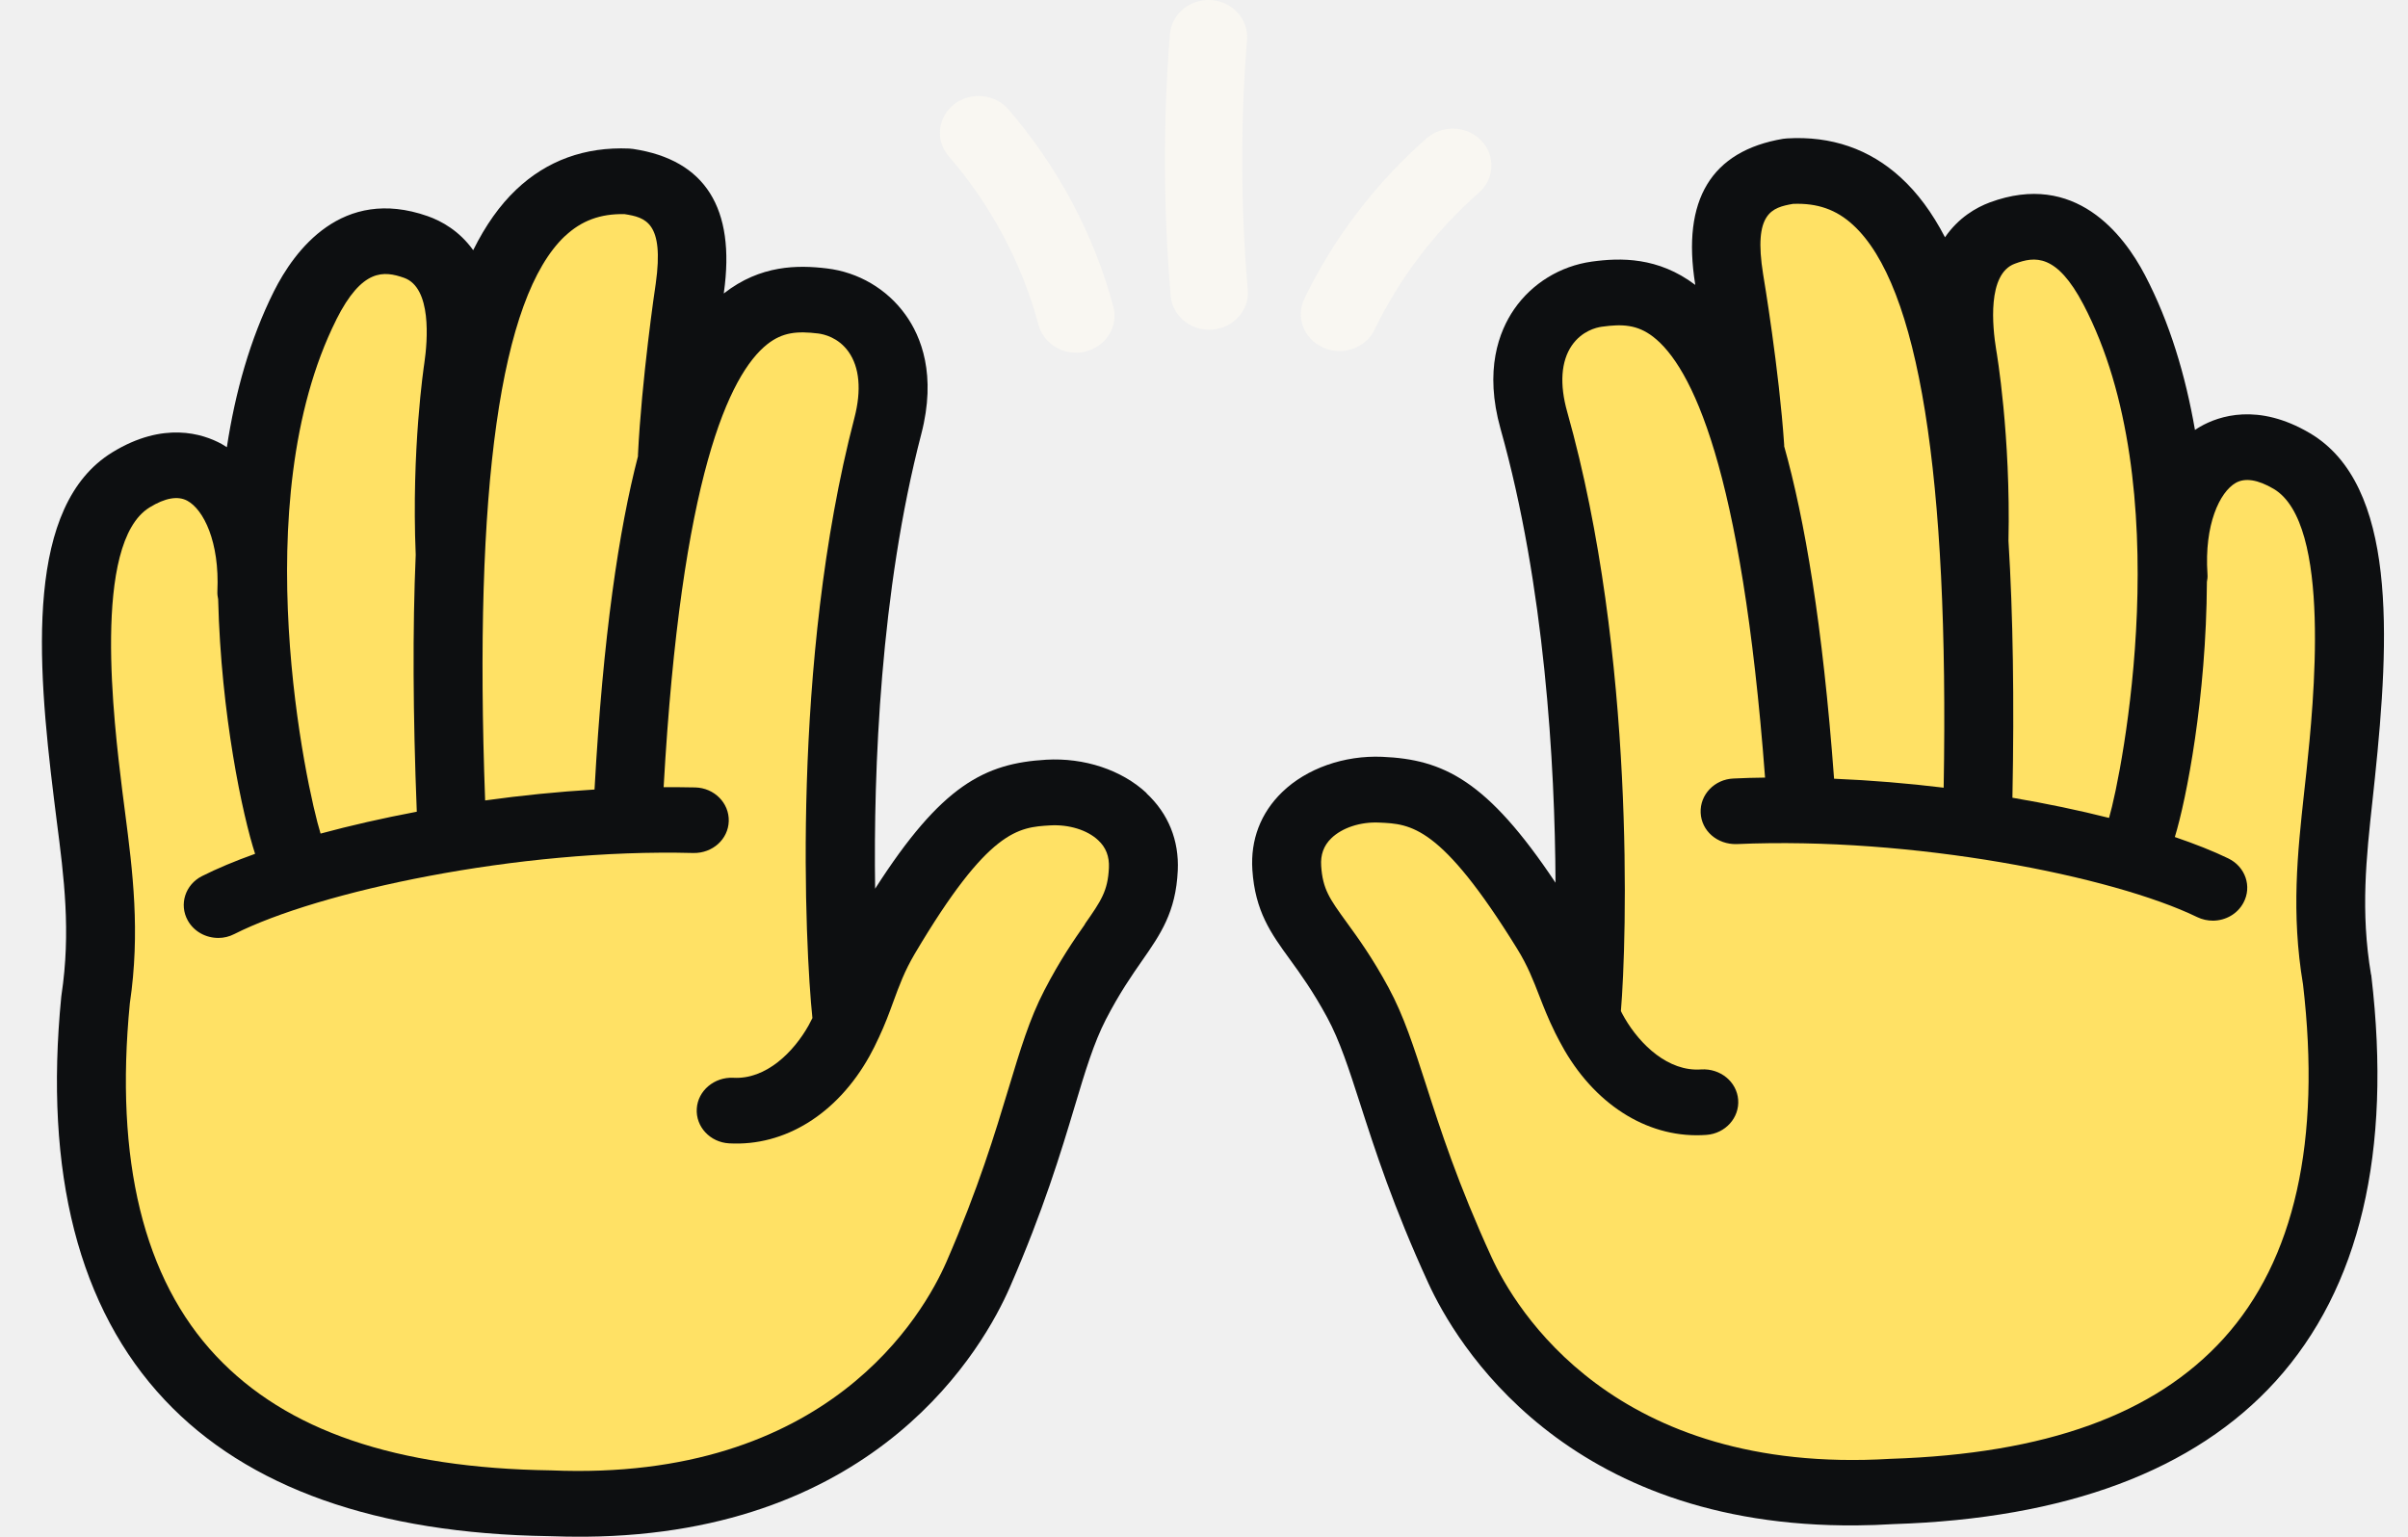
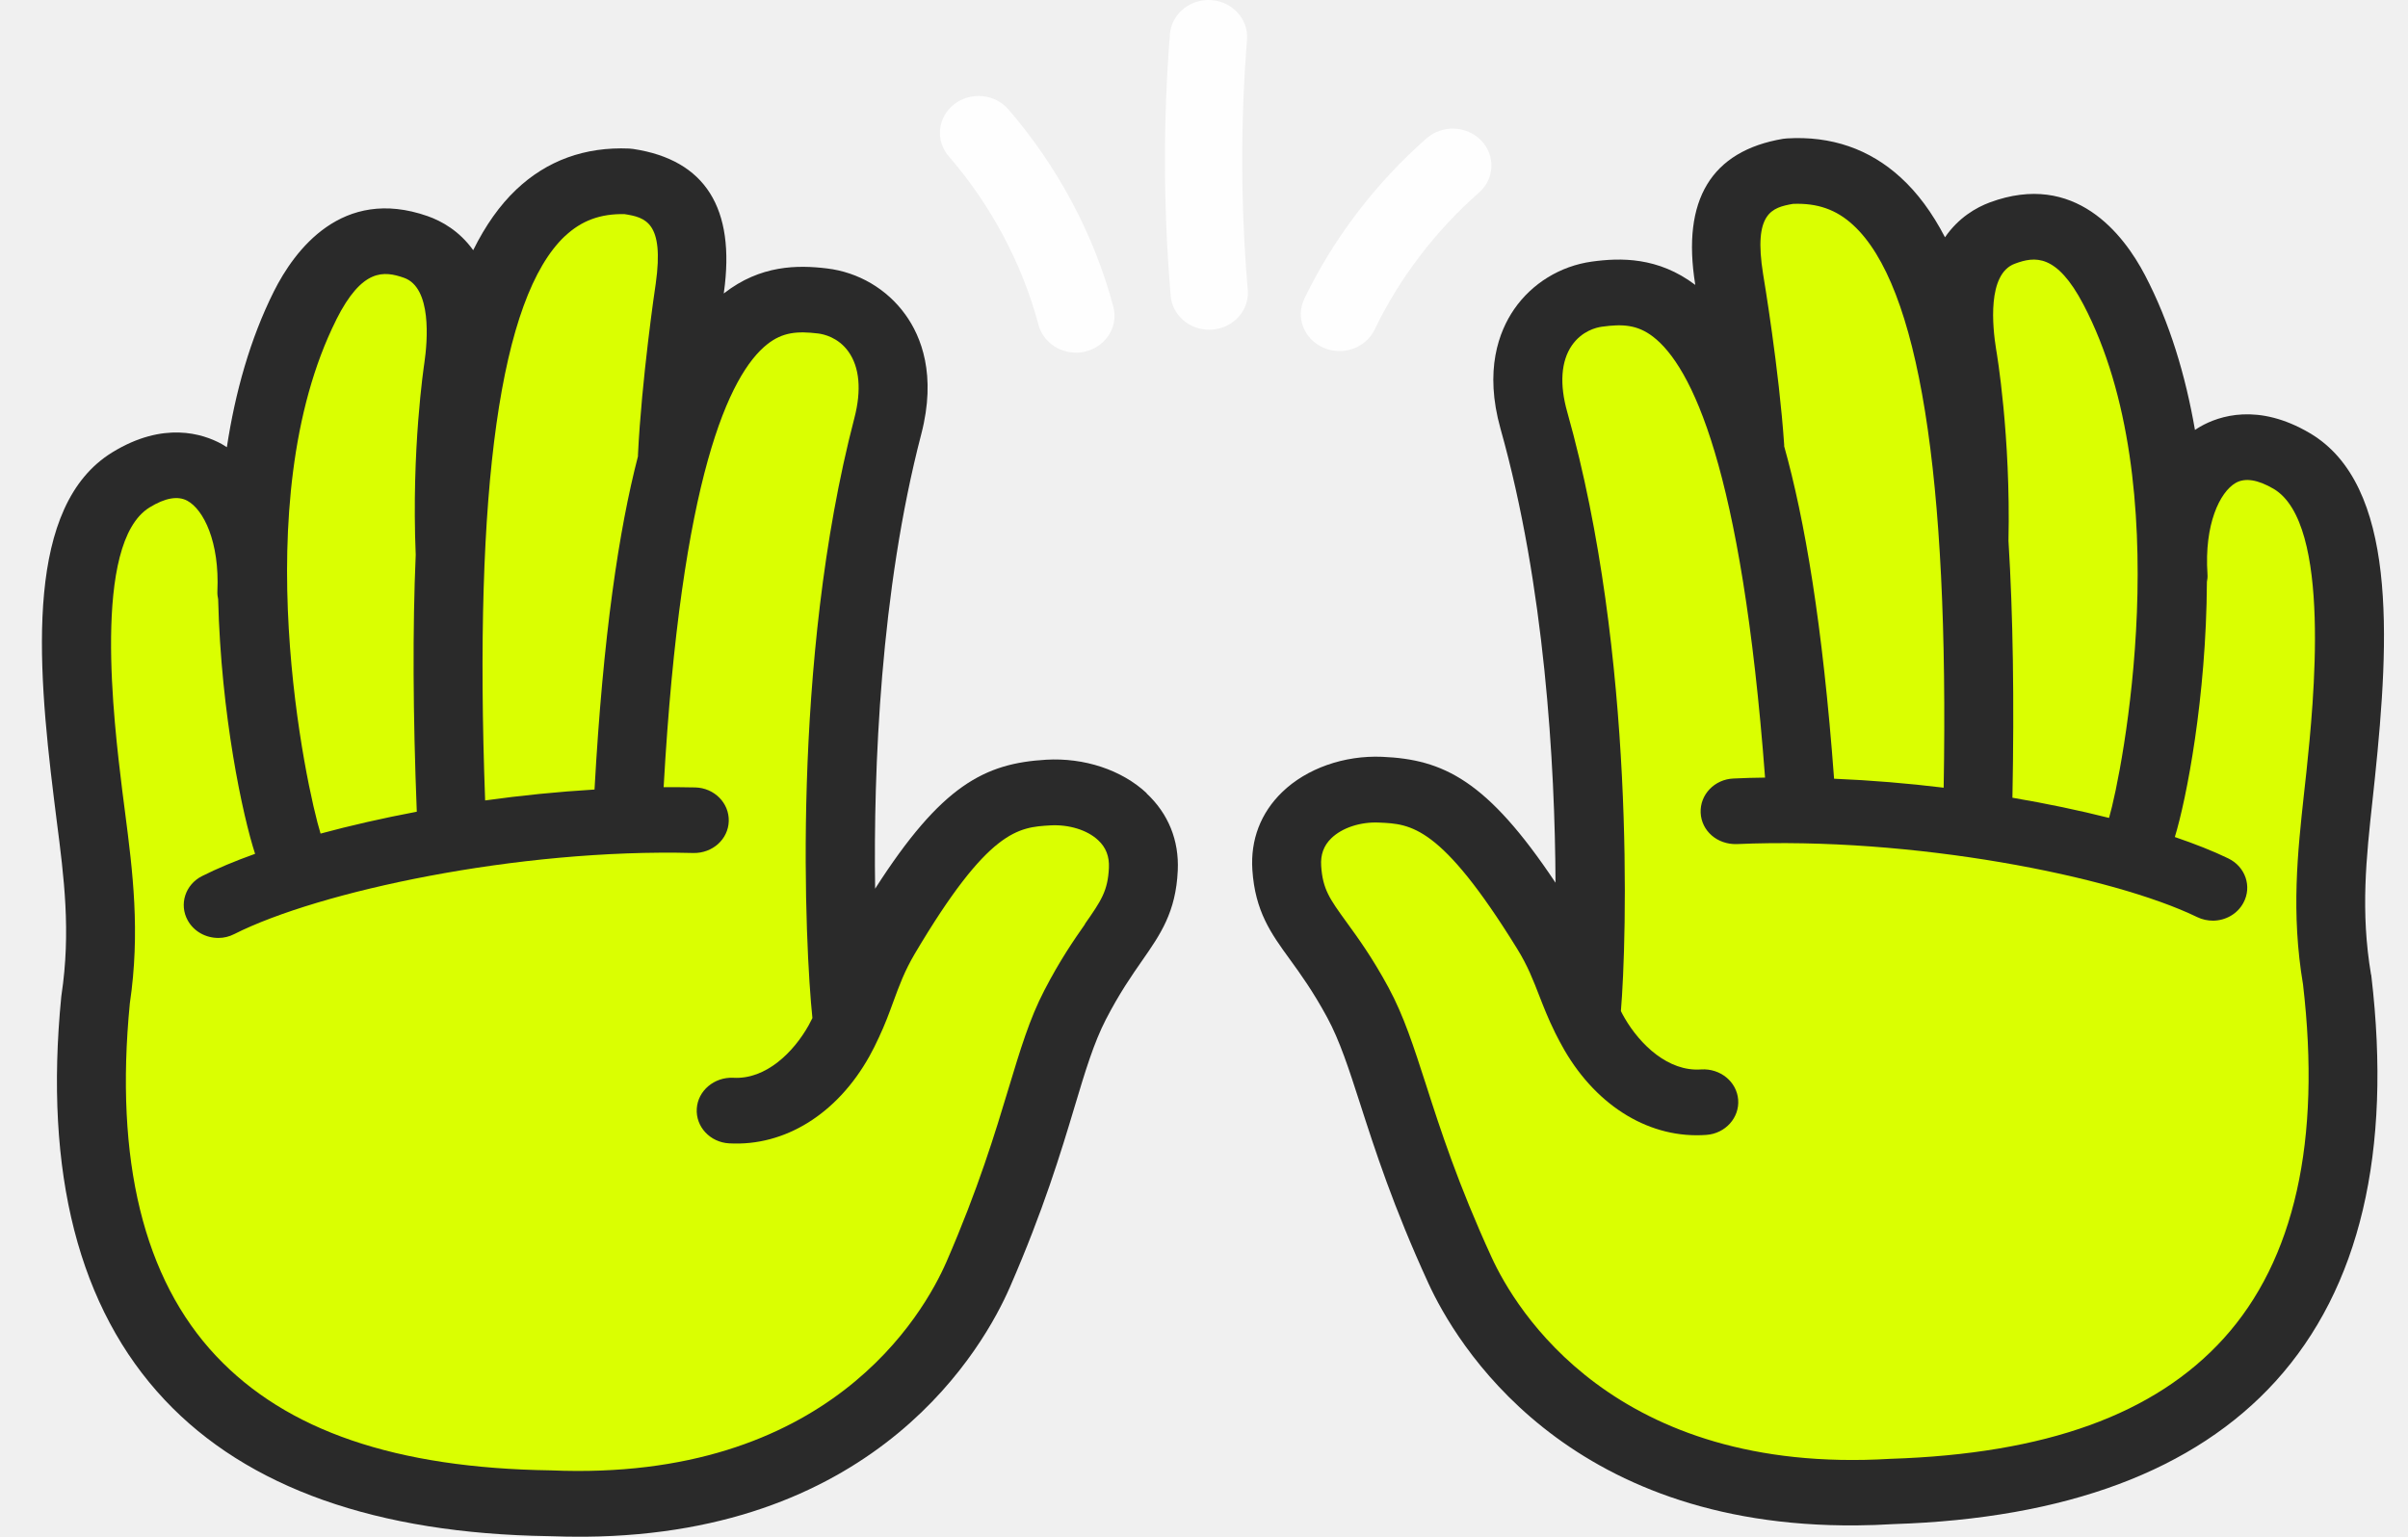
<svg xmlns="http://www.w3.org/2000/svg" width="47" height="30" viewBox="0 0 47 30" fill="none">
  <g clip-path="url(#clip0_10905_18559)">
-     <path d="M44.731 8.999C43.271 8.139 42.296 9.457 42.415 11.248L42.403 11.262C42.407 9.392 42.144 7.326 41.267 5.656C40.957 5.064 40.329 4.091 39.086 4.55C38.54 4.751 38.045 5.356 38.301 6.918C38.301 6.918 38.585 8.558 38.532 10.62V10.649C38.177 4.963 36.839 3.229 34.925 3.341C34.312 3.445 33.475 3.699 33.757 5.447C33.757 5.447 34.063 7.27 34.162 8.723L34.168 8.796H34.162C33.262 5.661 32.049 5.619 31.171 5.741C30.374 5.851 29.504 6.644 29.944 8.206C31.325 13.108 31.056 19.012 30.952 19.857C30.67 19.279 30.583 18.821 30.192 18.186C28.618 15.64 27.87 15.452 26.951 15.413C26.039 15.375 25.053 15.914 25.118 16.941C25.185 17.968 25.731 18.138 26.505 19.569C27.11 20.683 27.282 22.143 28.499 24.796C29.506 26.992 32.141 29.402 36.938 29.116C40.825 28.992 46.631 27.689 45.621 19.13C45.37 17.643 45.558 16.398 45.69 15.121C45.895 13.141 46.195 9.86 44.733 8.997L44.731 8.999Z" fill="#FFE165" />
-     <path d="M20.458 15.471C19.54 15.527 18.797 15.726 17.272 18.3C16.893 18.94 16.816 19.4 16.544 19.982C16.425 19.139 16.041 13.241 17.327 8.316C17.737 6.748 16.853 5.97 16.054 5.874C15.174 5.767 13.959 5.831 13.12 8.997H13.109L13.121 8.906C13.193 7.451 13.464 5.624 13.464 5.624C13.71 3.87 12.87 3.632 12.256 3.538C10.345 3.46 9.044 5.203 8.792 10.838H8.788C8.701 8.797 8.95 7.173 8.95 7.173C9.175 5.605 8.669 5.009 8.119 4.818C6.868 4.381 6.257 5.365 5.959 5.963C5.116 7.649 4.891 9.718 4.931 11.588L4.919 11.574C5.002 9.782 4.003 8.48 2.559 9.366C1.115 10.254 1.478 13.529 1.721 15.505C1.88 16.78 2.09 18.021 1.867 19.512C1.024 28.086 6.854 29.287 10.743 29.343C15.545 29.546 18.132 27.089 19.097 24.875C20.261 22.202 20.407 20.738 20.989 19.615C21.735 18.17 22.279 17.99 22.326 16.963C22.372 15.937 21.377 15.415 20.464 15.469L20.458 15.471Z" fill="#FFE165" />
-     <path d="M22.382 15.485C21.895 15.03 21.163 14.788 20.419 14.831C19.227 14.902 18.381 15.318 17.081 17.349C17.047 15.026 17.183 11.54 17.982 8.473C18.282 7.32 17.98 6.568 17.671 6.141C17.312 5.642 16.755 5.313 16.138 5.24C15.577 5.172 14.843 5.168 14.127 5.729C14.127 5.721 14.129 5.711 14.129 5.711C14.36 4.064 13.764 3.12 12.359 2.908L12.281 2.9C11.416 2.863 10.674 3.134 10.075 3.702C9.755 4.006 9.477 4.398 9.236 4.884C8.966 4.507 8.619 4.315 8.346 4.219C6.673 3.633 5.748 4.888 5.346 5.688C4.88 6.62 4.59 7.665 4.428 8.73C4.393 8.709 4.361 8.687 4.327 8.668C3.957 8.465 3.189 8.218 2.191 8.831C0.5 9.871 0.715 12.861 1.052 15.583C1.07 15.728 1.088 15.871 1.106 16.016C1.25 17.132 1.386 18.186 1.2 19.425L1.196 19.456C0.857 22.897 1.536 25.544 3.215 27.329C4.829 29.046 7.358 29.939 10.71 29.988C10.955 29.997 11.195 30.001 11.428 29.999C17.154 29.949 19.208 26.285 19.713 25.124C20.366 23.624 20.705 22.504 20.975 21.603C21.183 20.907 21.35 20.358 21.585 19.901C21.853 19.383 22.088 19.047 22.295 18.749C22.648 18.242 22.952 17.805 22.988 16.993C23.015 16.405 22.804 15.883 22.376 15.485H22.382ZM11.026 4.611C11.349 4.306 11.72 4.17 12.19 4.18C12.598 4.244 12.967 4.338 12.799 5.537C12.786 5.613 12.523 7.413 12.452 8.879C12.452 8.889 12.452 8.898 12.452 8.908C12.081 10.339 11.771 12.4 11.604 15.413C10.884 15.456 10.166 15.529 9.469 15.626C9.244 9.513 9.765 5.806 11.024 4.611H11.026ZM6.563 6.241C7.068 5.236 7.492 5.286 7.885 5.423C8.431 5.615 8.346 6.653 8.283 7.084C8.273 7.154 8.029 8.773 8.114 10.832C8.052 12.277 8.06 13.941 8.135 15.846C7.468 15.972 6.835 16.117 6.257 16.273C5.983 15.396 4.773 9.819 6.563 6.243V6.241ZM21.179 18.039C20.96 18.352 20.689 18.743 20.383 19.335C20.093 19.893 19.914 20.493 19.685 21.249C19.423 22.117 19.097 23.198 18.474 24.631C18.032 25.644 16.175 28.936 10.751 28.704C7.727 28.661 5.59 27.93 4.217 26.47C2.802 24.966 2.236 22.649 2.534 19.588C2.741 18.188 2.589 17.003 2.441 15.858C2.422 15.715 2.404 15.573 2.386 15.43C2.224 14.11 1.79 10.6 2.919 9.906C3.223 9.718 3.473 9.676 3.657 9.776C3.972 9.948 4.288 10.575 4.243 11.546C4.241 11.598 4.247 11.648 4.258 11.698C4.314 13.961 4.738 15.929 4.979 16.668C4.584 16.809 4.235 16.956 3.943 17.103C3.615 17.269 3.491 17.656 3.665 17.969C3.787 18.188 4.022 18.312 4.266 18.31C4.369 18.31 4.475 18.285 4.574 18.234C6.214 17.405 10.106 16.562 13.535 16.652C13.908 16.658 14.214 16.384 14.224 16.03C14.234 15.676 13.942 15.382 13.571 15.372C13.366 15.367 13.159 15.367 12.953 15.367C13.295 9.291 14.238 7.309 14.972 6.723C15.277 6.481 15.566 6.462 15.968 6.51C16.079 6.524 16.359 6.585 16.56 6.864C16.777 7.168 16.818 7.616 16.676 8.161C15.435 12.92 15.714 18.517 15.857 19.874C15.832 19.921 15.81 19.967 15.784 20.015C15.493 20.535 14.954 21.077 14.311 21.04C13.944 21.023 13.622 21.29 13.6 21.642C13.577 21.995 13.859 22.299 14.23 22.32C15.317 22.382 16.341 21.746 16.97 20.619C17.037 20.499 17.093 20.385 17.144 20.274C17.148 20.267 17.152 20.257 17.156 20.249C17.274 19.998 17.359 19.768 17.434 19.561C17.552 19.24 17.653 18.961 17.856 18.617C19.296 16.185 19.88 16.15 20.498 16.113C20.861 16.092 21.222 16.202 21.435 16.403C21.587 16.544 21.654 16.72 21.644 16.941C21.623 17.395 21.492 17.585 21.173 18.041L21.179 18.039Z" fill="#0D0F11" />
-     <path d="M46.279 19.028C46.07 17.793 46.186 16.737 46.308 15.619C46.324 15.474 46.34 15.331 46.354 15.186C46.638 12.46 46.796 9.464 45.083 8.455C44.073 7.859 43.309 8.12 42.944 8.329C42.909 8.348 42.877 8.372 42.842 8.393C42.658 7.331 42.349 6.293 41.865 5.369C41.449 4.576 40.502 3.336 38.839 3.951C38.568 4.052 38.227 4.249 37.963 4.632C37.712 4.15 37.426 3.764 37.099 3.466C36.491 2.909 35.743 2.65 34.879 2.702L34.802 2.71C33.401 2.947 32.823 3.901 33.087 5.548C33.087 5.548 33.087 5.556 33.089 5.562C32.363 5.013 31.628 5.03 31.069 5.107C30.454 5.193 29.903 5.531 29.554 6.036C29.256 6.469 28.966 7.225 29.288 8.372C30.148 11.425 30.351 14.91 30.361 17.232C29.023 15.225 28.169 14.825 26.977 14.774C26.235 14.743 25.503 15.001 25.026 15.463C24.606 15.869 24.406 16.395 24.444 16.981C24.497 17.791 24.809 18.224 25.172 18.723C25.385 19.017 25.626 19.349 25.904 19.862C26.149 20.314 26.326 20.86 26.549 21.552C26.837 22.447 27.196 23.561 27.879 25.05C28.406 26.201 30.532 29.83 36.242 29.778C36.473 29.776 36.712 29.768 36.956 29.753C40.326 29.647 42.836 28.707 44.418 26.962C46.06 25.149 46.689 22.49 46.285 19.055L46.281 19.025L46.279 19.028ZM38.961 6.821C38.89 6.384 38.783 5.347 39.326 5.148C39.715 5.003 40.141 4.947 40.664 5.943C42.524 9.487 41.423 15.085 41.165 15.967C40.583 15.82 39.949 15.687 39.279 15.573C39.316 13.668 39.291 12.001 39.202 10.559C39.247 8.499 38.973 6.885 38.961 6.821ZM34.997 3.98C35.469 3.961 35.842 4.09 36.169 4.392C37.45 5.566 38.044 9.261 37.937 15.377C37.237 15.292 36.52 15.232 35.798 15.202C35.575 12.191 35.224 10.137 34.824 8.712C34.824 8.702 34.824 8.693 34.824 8.683C34.725 7.217 34.425 5.423 34.413 5.353C34.22 4.152 34.587 4.052 34.995 3.98H34.997ZM44.951 19.218C45.308 22.273 44.787 24.599 43.402 26.129C42.057 27.612 39.934 28.382 36.893 28.479C31.499 28.803 29.572 25.547 29.112 24.541C28.459 23.118 28.112 22.045 27.835 21.181C27.591 20.427 27.401 19.833 27.101 19.278C26.784 18.692 26.504 18.307 26.279 17.998C25.953 17.547 25.817 17.36 25.787 16.905C25.772 16.685 25.837 16.507 25.985 16.364C26.196 16.159 26.553 16.041 26.918 16.058C27.537 16.085 28.12 16.108 29.609 18.516C29.82 18.856 29.925 19.133 30.049 19.452C30.13 19.659 30.219 19.889 30.343 20.138C30.347 20.146 30.349 20.154 30.353 20.16C30.408 20.27 30.467 20.382 30.536 20.502C31.186 21.618 32.223 22.236 33.307 22.155C33.677 22.128 33.954 21.819 33.926 21.467C33.898 21.115 33.575 20.854 33.204 20.877C32.561 20.924 32.012 20.392 31.712 19.877C31.683 19.829 31.661 19.785 31.637 19.738C31.752 18.381 31.925 12.779 30.59 8.043C30.436 7.499 30.469 7.051 30.68 6.743C30.876 6.461 31.154 6.393 31.266 6.378C31.665 6.322 31.957 6.337 32.265 6.573C33.011 7.148 33.993 9.112 34.451 15.18C34.244 15.182 34.038 15.188 33.835 15.198C33.464 15.213 33.178 15.513 33.194 15.867C33.21 16.221 33.518 16.488 33.896 16.478C37.321 16.327 41.23 17.101 42.885 17.903C42.984 17.951 43.09 17.973 43.195 17.973C43.438 17.971 43.672 17.843 43.789 17.621C43.958 17.305 43.826 16.919 43.493 16.758C43.199 16.615 42.846 16.476 42.449 16.34C42.676 15.598 43.063 13.622 43.075 11.359C43.086 11.309 43.09 11.259 43.086 11.207C43.021 10.238 43.327 9.605 43.637 9.427C43.82 9.323 44.069 9.362 44.377 9.543C45.521 10.218 45.156 13.734 45.018 15.059C45.004 15.202 44.988 15.343 44.971 15.486C44.846 16.634 44.716 17.82 44.951 19.218Z" fill="#0D0F11" />
-     <path d="M26.151 6.853C26.043 6.853 25.934 6.834 25.83 6.787C25.451 6.621 25.285 6.194 25.459 5.832C26.023 4.658 26.848 3.576 27.844 2.701C28.15 2.433 28.629 2.45 28.911 2.744C29.192 3.036 29.174 3.492 28.866 3.761C28.016 4.508 27.313 5.432 26.83 6.434C26.704 6.695 26.435 6.851 26.151 6.853Z" fill="#F9F7F2" />
-     <path d="M23.608 6.437C23.217 6.441 22.882 6.155 22.85 5.776C22.706 4.08 22.7 2.361 22.835 0.665C22.868 0.269 23.231 -0.027 23.645 0.002C24.06 0.033 24.37 0.377 24.34 0.774C24.21 2.394 24.216 4.038 24.354 5.658C24.389 6.055 24.078 6.403 23.663 6.434C23.645 6.434 23.626 6.436 23.608 6.436V6.437Z" fill="#F9F7F2" />
-     <path d="M21.008 6.884C20.67 6.888 20.358 6.669 20.27 6.343C19.95 5.144 19.344 4.005 18.518 3.051C18.253 2.744 18.299 2.292 18.62 2.038C18.942 1.785 19.417 1.829 19.682 2.135C20.647 3.253 21.357 4.585 21.73 5.987C21.834 6.372 21.588 6.764 21.185 6.863C21.124 6.878 21.065 6.884 21.004 6.886L21.008 6.884Z" fill="#F9F7F2" />
+     <path d="M44.731 8.999C43.271 8.139 42.296 9.457 42.415 11.248L42.403 11.262C42.407 9.392 42.144 7.326 41.267 5.656C40.957 5.064 40.329 4.091 39.086 4.55C38.54 4.751 38.045 5.356 38.301 6.918C38.301 6.918 38.585 8.558 38.532 10.62V10.649C38.177 4.963 36.839 3.229 34.925 3.341C34.312 3.445 33.475 3.699 33.757 5.447C33.757 5.447 34.063 7.27 34.162 8.723L34.168 8.796H34.162C33.262 5.661 32.049 5.619 31.171 5.741C30.374 5.851 29.504 6.644 29.944 8.206C31.325 13.108 31.056 19.012 30.952 19.857C30.67 19.279 30.583 18.821 30.192 18.186C28.618 15.64 27.87 15.452 26.951 15.413C26.039 15.375 25.053 15.914 25.118 16.941C25.185 17.968 25.731 18.138 26.505 19.569C27.11 20.683 27.282 22.143 28.499 24.796C29.506 26.992 32.141 29.402 36.938 29.116C40.825 28.992 46.631 27.689 45.621 19.13C45.37 17.643 45.558 16.398 45.69 15.121C45.895 13.141 46.195 9.86 44.733 8.997L44.731 8.999Z" fill="#DAFF01" />
+     <path d="M20.458 15.471C19.54 15.527 18.797 15.726 17.272 18.3C16.893 18.94 16.816 19.4 16.544 19.982C16.425 19.139 16.041 13.241 17.327 8.316C17.737 6.748 16.853 5.97 16.054 5.874C15.174 5.767 13.959 5.831 13.12 8.997H13.109L13.121 8.906C13.193 7.451 13.464 5.624 13.464 5.624C13.71 3.87 12.87 3.632 12.256 3.538C10.345 3.46 9.044 5.203 8.792 10.838H8.788C8.701 8.797 8.95 7.173 8.95 7.173C9.175 5.605 8.669 5.009 8.119 4.818C6.868 4.381 6.257 5.365 5.959 5.963C5.116 7.649 4.891 9.718 4.931 11.588L4.919 11.574C5.002 9.782 4.003 8.48 2.559 9.366C1.115 10.254 1.478 13.529 1.721 15.505C1.88 16.78 2.09 18.021 1.867 19.512C1.024 28.086 6.854 29.287 10.743 29.343C15.545 29.546 18.132 27.089 19.097 24.875C20.261 22.202 20.407 20.738 20.989 19.615C21.735 18.17 22.279 17.99 22.326 16.963C22.372 15.937 21.377 15.415 20.464 15.469L20.458 15.471Z" fill="#DAFF01" />
+     <path d="M22.382 15.485C21.895 15.03 21.163 14.788 20.419 14.831C19.227 14.902 18.381 15.318 17.081 17.349C17.047 15.026 17.183 11.54 17.982 8.473C18.282 7.32 17.98 6.568 17.671 6.141C17.312 5.642 16.755 5.313 16.138 5.24C15.577 5.172 14.843 5.168 14.127 5.729C14.127 5.721 14.129 5.711 14.129 5.711C14.36 4.064 13.764 3.12 12.359 2.908L12.281 2.9C11.416 2.863 10.674 3.134 10.075 3.702C9.755 4.006 9.477 4.398 9.236 4.884C8.966 4.507 8.619 4.315 8.346 4.219C6.673 3.633 5.748 4.888 5.346 5.688C4.88 6.62 4.59 7.665 4.428 8.73C4.393 8.709 4.361 8.687 4.327 8.668C3.957 8.465 3.189 8.218 2.191 8.831C0.5 9.871 0.715 12.861 1.052 15.583C1.07 15.728 1.088 15.871 1.106 16.016C1.25 17.132 1.386 18.186 1.2 19.425L1.196 19.456C0.857 22.897 1.536 25.544 3.215 27.329C4.829 29.046 7.358 29.939 10.71 29.988C10.955 29.997 11.195 30.001 11.428 29.999C17.154 29.949 19.208 26.285 19.713 25.124C20.366 23.624 20.705 22.504 20.975 21.603C21.183 20.907 21.35 20.358 21.585 19.901C21.853 19.383 22.088 19.047 22.295 18.749C22.648 18.242 22.952 17.805 22.988 16.993C23.015 16.405 22.804 15.883 22.376 15.485H22.382ZM11.026 4.611C11.349 4.306 11.72 4.17 12.19 4.18C12.598 4.244 12.967 4.338 12.799 5.537C12.786 5.613 12.523 7.413 12.452 8.879C12.452 8.889 12.452 8.898 12.452 8.908C12.081 10.339 11.771 12.4 11.604 15.413C10.884 15.456 10.166 15.529 9.469 15.626C9.244 9.513 9.765 5.806 11.024 4.611H11.026ZM6.563 6.241C7.068 5.236 7.492 5.286 7.885 5.423C8.431 5.615 8.346 6.653 8.283 7.084C8.273 7.154 8.029 8.773 8.114 10.832C8.052 12.277 8.06 13.941 8.135 15.846C7.468 15.972 6.835 16.117 6.257 16.273C5.983 15.396 4.773 9.819 6.563 6.243V6.241ZM21.179 18.039C20.96 18.352 20.689 18.743 20.383 19.335C20.093 19.893 19.914 20.493 19.685 21.249C19.423 22.117 19.097 23.198 18.474 24.631C18.032 25.644 16.175 28.936 10.751 28.704C7.727 28.661 5.59 27.93 4.217 26.47C2.802 24.966 2.236 22.649 2.534 19.588C2.741 18.188 2.589 17.003 2.441 15.858C2.422 15.715 2.404 15.573 2.386 15.43C2.224 14.11 1.79 10.6 2.919 9.906C3.223 9.718 3.473 9.676 3.657 9.776C3.972 9.948 4.288 10.575 4.243 11.546C4.241 11.598 4.247 11.648 4.258 11.698C4.314 13.961 4.738 15.929 4.979 16.668C4.584 16.809 4.235 16.956 3.943 17.103C3.615 17.269 3.491 17.656 3.665 17.969C3.787 18.188 4.022 18.312 4.266 18.31C4.369 18.31 4.475 18.285 4.574 18.234C6.214 17.405 10.106 16.562 13.535 16.652C13.908 16.658 14.214 16.384 14.224 16.03C14.234 15.676 13.942 15.382 13.571 15.372C13.366 15.367 13.159 15.367 12.953 15.367C13.295 9.291 14.238 7.309 14.972 6.723C15.277 6.481 15.566 6.462 15.968 6.51C16.079 6.524 16.359 6.585 16.56 6.864C16.777 7.168 16.818 7.616 16.676 8.161C15.435 12.92 15.714 18.517 15.857 19.874C15.832 19.921 15.81 19.967 15.784 20.015C15.493 20.535 14.954 21.077 14.311 21.04C13.944 21.023 13.622 21.29 13.6 21.642C13.577 21.995 13.859 22.299 14.23 22.32C15.317 22.382 16.341 21.746 16.97 20.619C17.037 20.499 17.093 20.385 17.144 20.274C17.148 20.267 17.152 20.257 17.156 20.249C17.274 19.998 17.359 19.768 17.434 19.561C17.552 19.24 17.653 18.961 17.856 18.617C19.296 16.185 19.88 16.15 20.498 16.113C20.861 16.092 21.222 16.202 21.435 16.403C21.587 16.544 21.654 16.72 21.644 16.941C21.623 17.395 21.492 17.585 21.173 18.041L21.179 18.039Z" fill="#2A2A2A" />
+     <path d="M46.279 19.028C46.07 17.793 46.186 16.737 46.308 15.619C46.324 15.474 46.34 15.331 46.354 15.186C46.638 12.46 46.796 9.464 45.083 8.455C44.073 7.859 43.309 8.12 42.944 8.329C42.909 8.348 42.877 8.372 42.842 8.393C42.658 7.331 42.349 6.293 41.865 5.369C41.449 4.576 40.502 3.336 38.839 3.951C38.568 4.052 38.227 4.249 37.963 4.632C37.712 4.15 37.426 3.764 37.099 3.466C36.491 2.909 35.743 2.65 34.879 2.702L34.802 2.71C33.401 2.947 32.823 3.901 33.087 5.548C33.087 5.548 33.087 5.556 33.089 5.562C32.363 5.013 31.628 5.03 31.069 5.107C30.454 5.193 29.903 5.531 29.554 6.036C29.256 6.469 28.966 7.225 29.288 8.372C30.148 11.425 30.351 14.91 30.361 17.232C29.023 15.225 28.169 14.825 26.977 14.774C26.235 14.743 25.503 15.001 25.026 15.463C24.606 15.869 24.406 16.395 24.444 16.981C24.497 17.791 24.809 18.224 25.172 18.723C25.385 19.017 25.626 19.349 25.904 19.862C26.149 20.314 26.326 20.86 26.549 21.552C26.837 22.447 27.196 23.561 27.879 25.05C28.406 26.201 30.532 29.83 36.242 29.778C36.473 29.776 36.712 29.768 36.956 29.753C40.326 29.647 42.836 28.707 44.418 26.962C46.06 25.149 46.689 22.49 46.285 19.055L46.281 19.025L46.279 19.028ZM38.961 6.821C38.89 6.384 38.783 5.347 39.326 5.148C39.715 5.003 40.141 4.947 40.664 5.943C42.524 9.487 41.423 15.085 41.165 15.967C40.583 15.82 39.949 15.687 39.279 15.573C39.316 13.668 39.291 12.001 39.202 10.559C39.247 8.499 38.973 6.885 38.961 6.821ZM34.997 3.98C35.469 3.961 35.842 4.09 36.169 4.392C37.45 5.566 38.044 9.261 37.937 15.377C37.237 15.292 36.52 15.232 35.798 15.202C35.575 12.191 35.224 10.137 34.824 8.712C34.824 8.702 34.824 8.693 34.824 8.683C34.725 7.217 34.425 5.423 34.413 5.353C34.22 4.152 34.587 4.052 34.995 3.98H34.997ZM44.951 19.218C45.308 22.273 44.787 24.599 43.402 26.129C42.057 27.612 39.934 28.382 36.893 28.479C31.499 28.803 29.572 25.547 29.112 24.541C28.459 23.118 28.112 22.045 27.835 21.181C27.591 20.427 27.401 19.833 27.101 19.278C26.784 18.692 26.504 18.307 26.279 17.998C25.953 17.547 25.817 17.36 25.787 16.905C25.772 16.685 25.837 16.507 25.985 16.364C26.196 16.159 26.553 16.041 26.918 16.058C27.537 16.085 28.12 16.108 29.609 18.516C29.82 18.856 29.925 19.133 30.049 19.452C30.13 19.659 30.219 19.889 30.343 20.138C30.347 20.146 30.349 20.154 30.353 20.16C30.408 20.27 30.467 20.382 30.536 20.502C31.186 21.618 32.223 22.236 33.307 22.155C33.677 22.128 33.954 21.819 33.926 21.467C33.898 21.115 33.575 20.854 33.204 20.877C32.561 20.924 32.012 20.392 31.712 19.877C31.683 19.829 31.661 19.785 31.637 19.738C31.752 18.381 31.925 12.779 30.59 8.043C30.436 7.499 30.469 7.051 30.68 6.743C30.876 6.461 31.154 6.393 31.266 6.378C31.665 6.322 31.957 6.337 32.265 6.573C33.011 7.148 33.993 9.112 34.451 15.18C34.244 15.182 34.038 15.188 33.835 15.198C33.464 15.213 33.178 15.513 33.194 15.867C33.21 16.221 33.518 16.488 33.896 16.478C37.321 16.327 41.23 17.101 42.885 17.903C42.984 17.951 43.09 17.973 43.195 17.973C43.438 17.971 43.672 17.843 43.789 17.621C43.958 17.305 43.826 16.919 43.493 16.758C43.199 16.615 42.846 16.476 42.449 16.34C42.676 15.598 43.063 13.622 43.075 11.359C43.086 11.309 43.09 11.259 43.086 11.207C43.021 10.238 43.327 9.605 43.637 9.427C43.82 9.323 44.069 9.362 44.377 9.543C45.521 10.218 45.156 13.734 45.018 15.059C45.004 15.202 44.988 15.343 44.971 15.486C44.846 16.634 44.716 17.82 44.951 19.218Z" fill="#2A2A2A" />
+     <path d="M26.151 6.853C26.043 6.853 25.934 6.834 25.83 6.787C25.451 6.621 25.285 6.194 25.459 5.832C26.023 4.658 26.848 3.576 27.844 2.701C28.15 2.433 28.629 2.45 28.911 2.744C29.192 3.036 29.174 3.492 28.866 3.761C28.016 4.508 27.313 5.432 26.83 6.434C26.704 6.695 26.435 6.851 26.151 6.853Z" fill="#FEFEFE" />
+     <path d="M23.608 6.437C23.217 6.441 22.882 6.155 22.85 5.776C22.706 4.08 22.7 2.361 22.835 0.665C22.868 0.269 23.231 -0.027 23.645 0.002C24.06 0.033 24.37 0.377 24.34 0.774C24.21 2.394 24.216 4.038 24.354 5.658C24.389 6.055 24.078 6.403 23.663 6.434C23.645 6.434 23.626 6.436 23.608 6.436V6.437Z" fill="#FEFEFE" />
+     <path d="M21.008 6.884C20.67 6.888 20.358 6.669 20.27 6.343C19.95 5.144 19.344 4.005 18.518 3.051C18.253 2.744 18.299 2.292 18.62 2.038C18.942 1.785 19.417 1.829 19.682 2.135C20.647 3.253 21.357 4.585 21.73 5.987C21.834 6.372 21.588 6.764 21.185 6.863C21.124 6.878 21.065 6.884 21.004 6.886L21.008 6.884Z" fill="#FEFEFE" />
  </g>
  <defs>
    <clipPath id="clip0_10905_18559">
      <rect width="45.714" height="30" fill="white" transform="translate(0.818359)" />
    </clipPath>
  </defs>
</svg>
